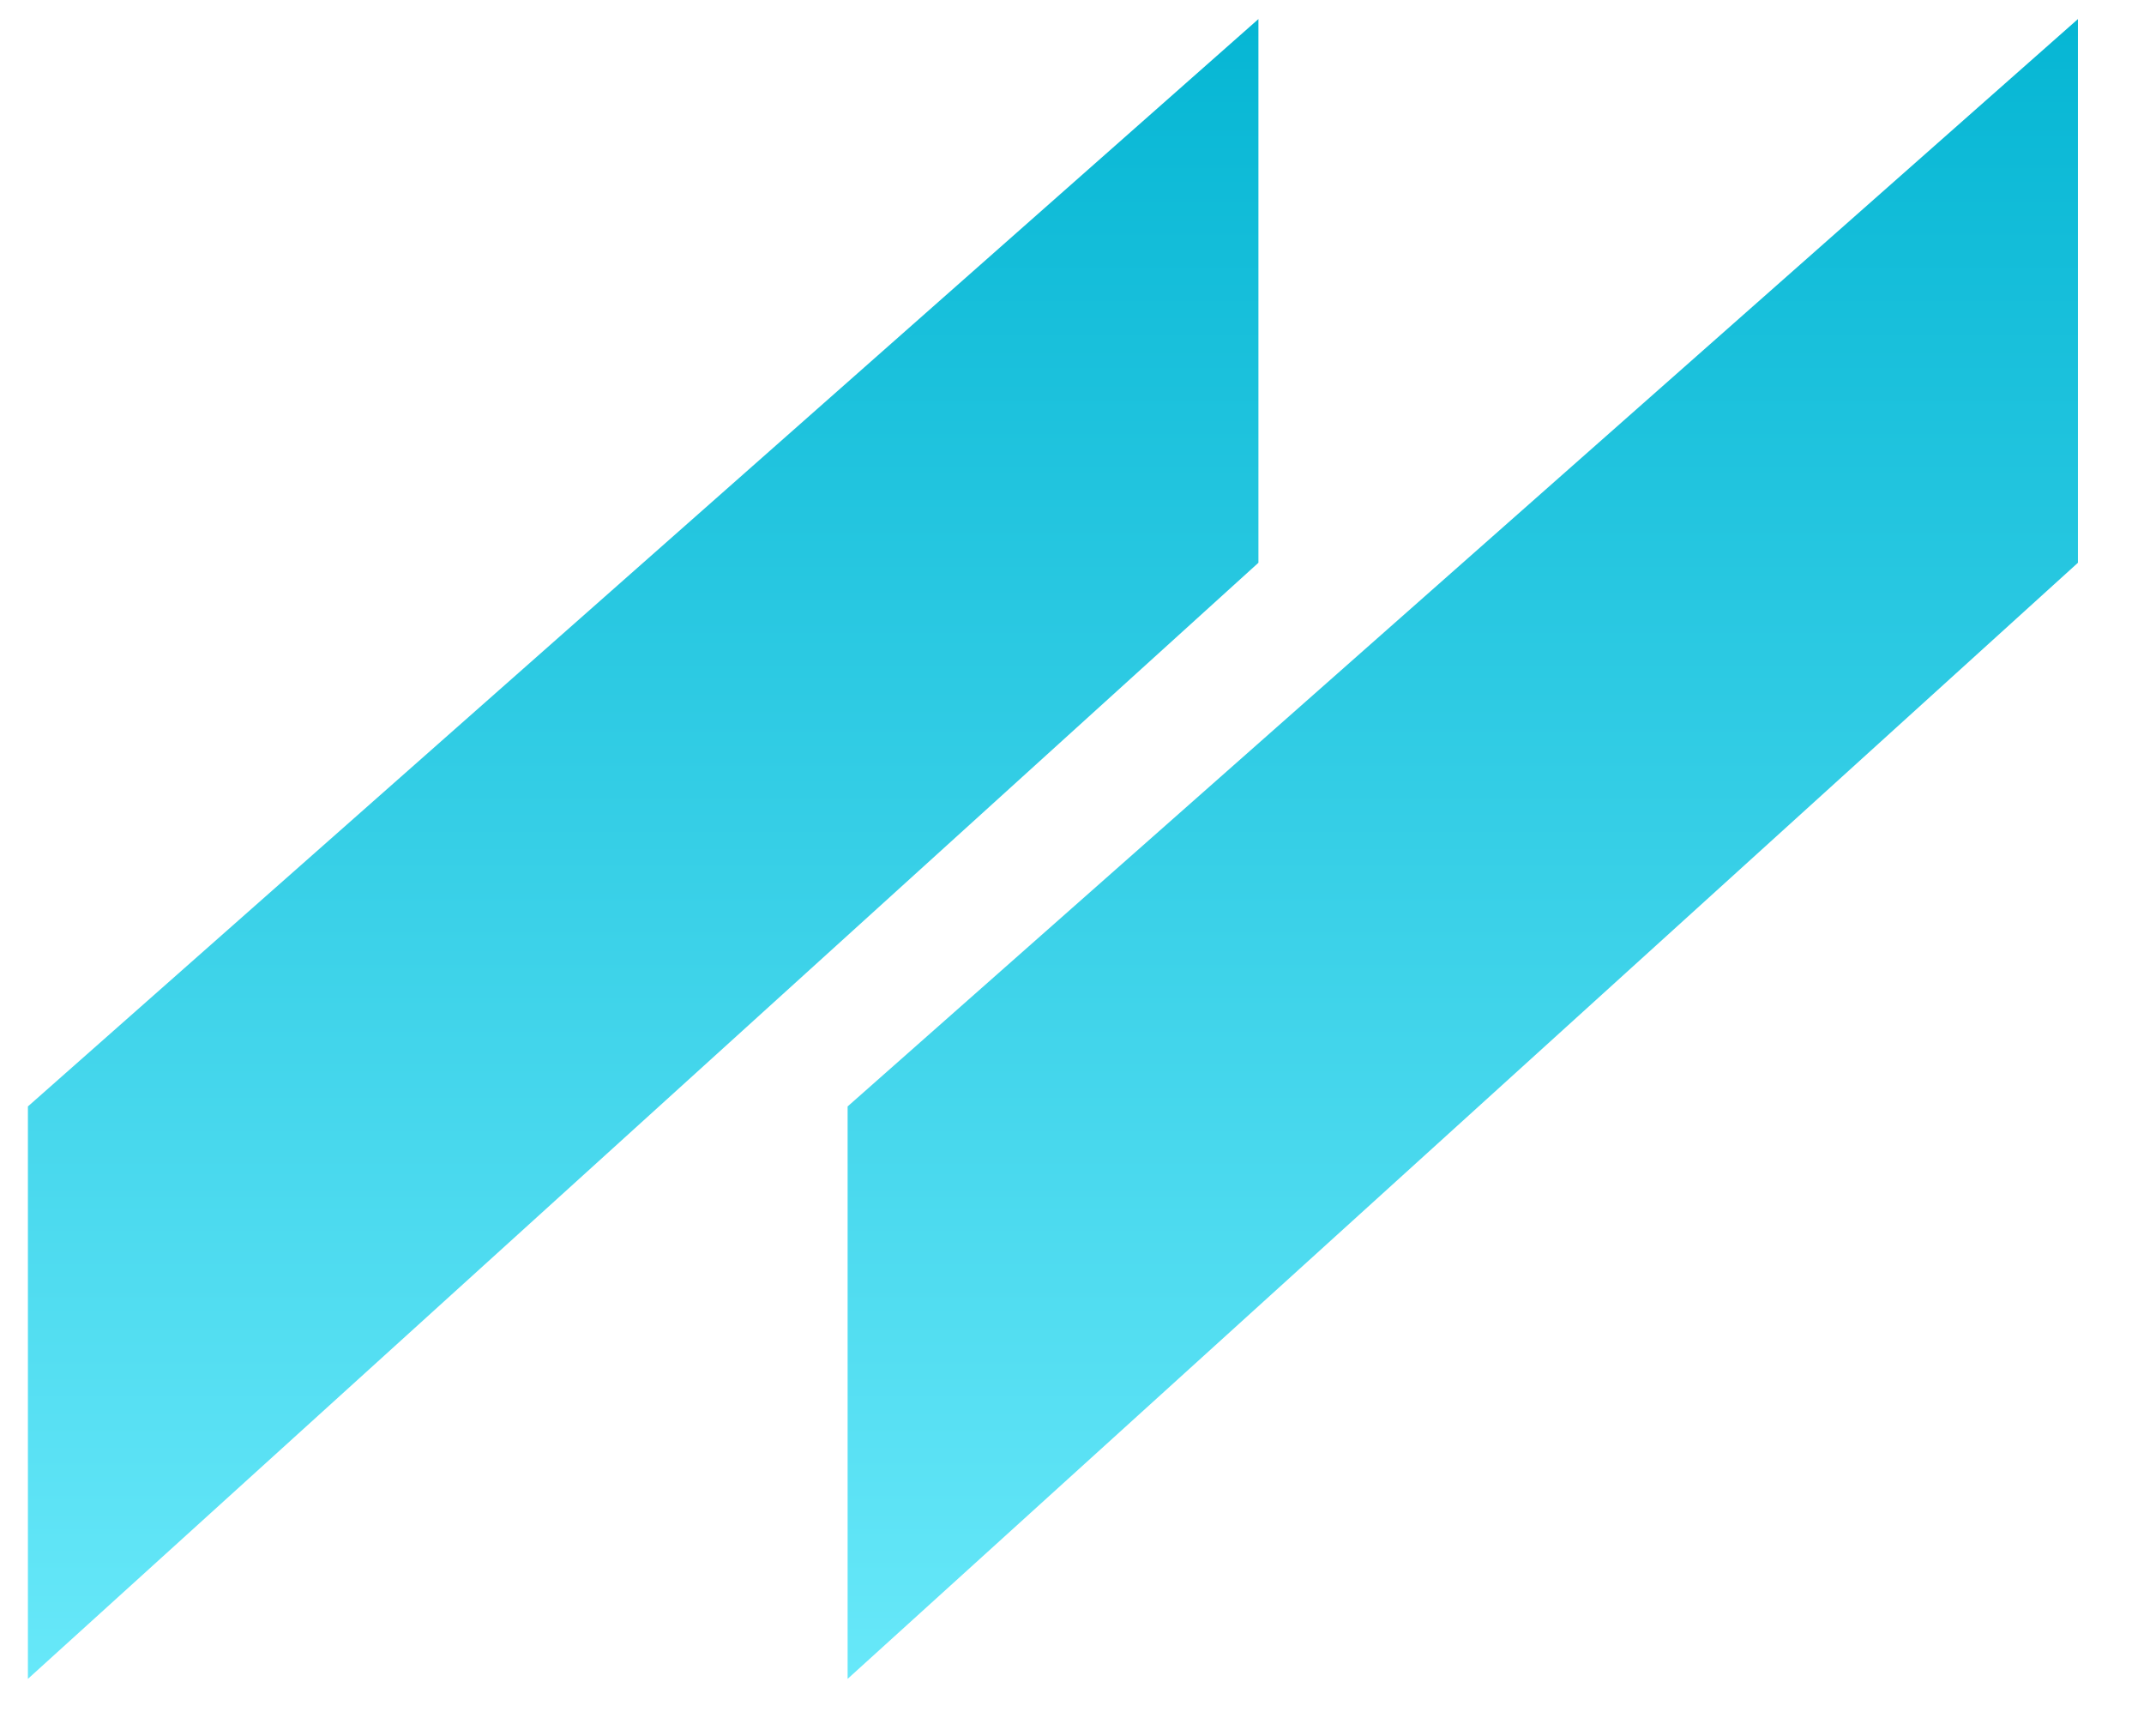
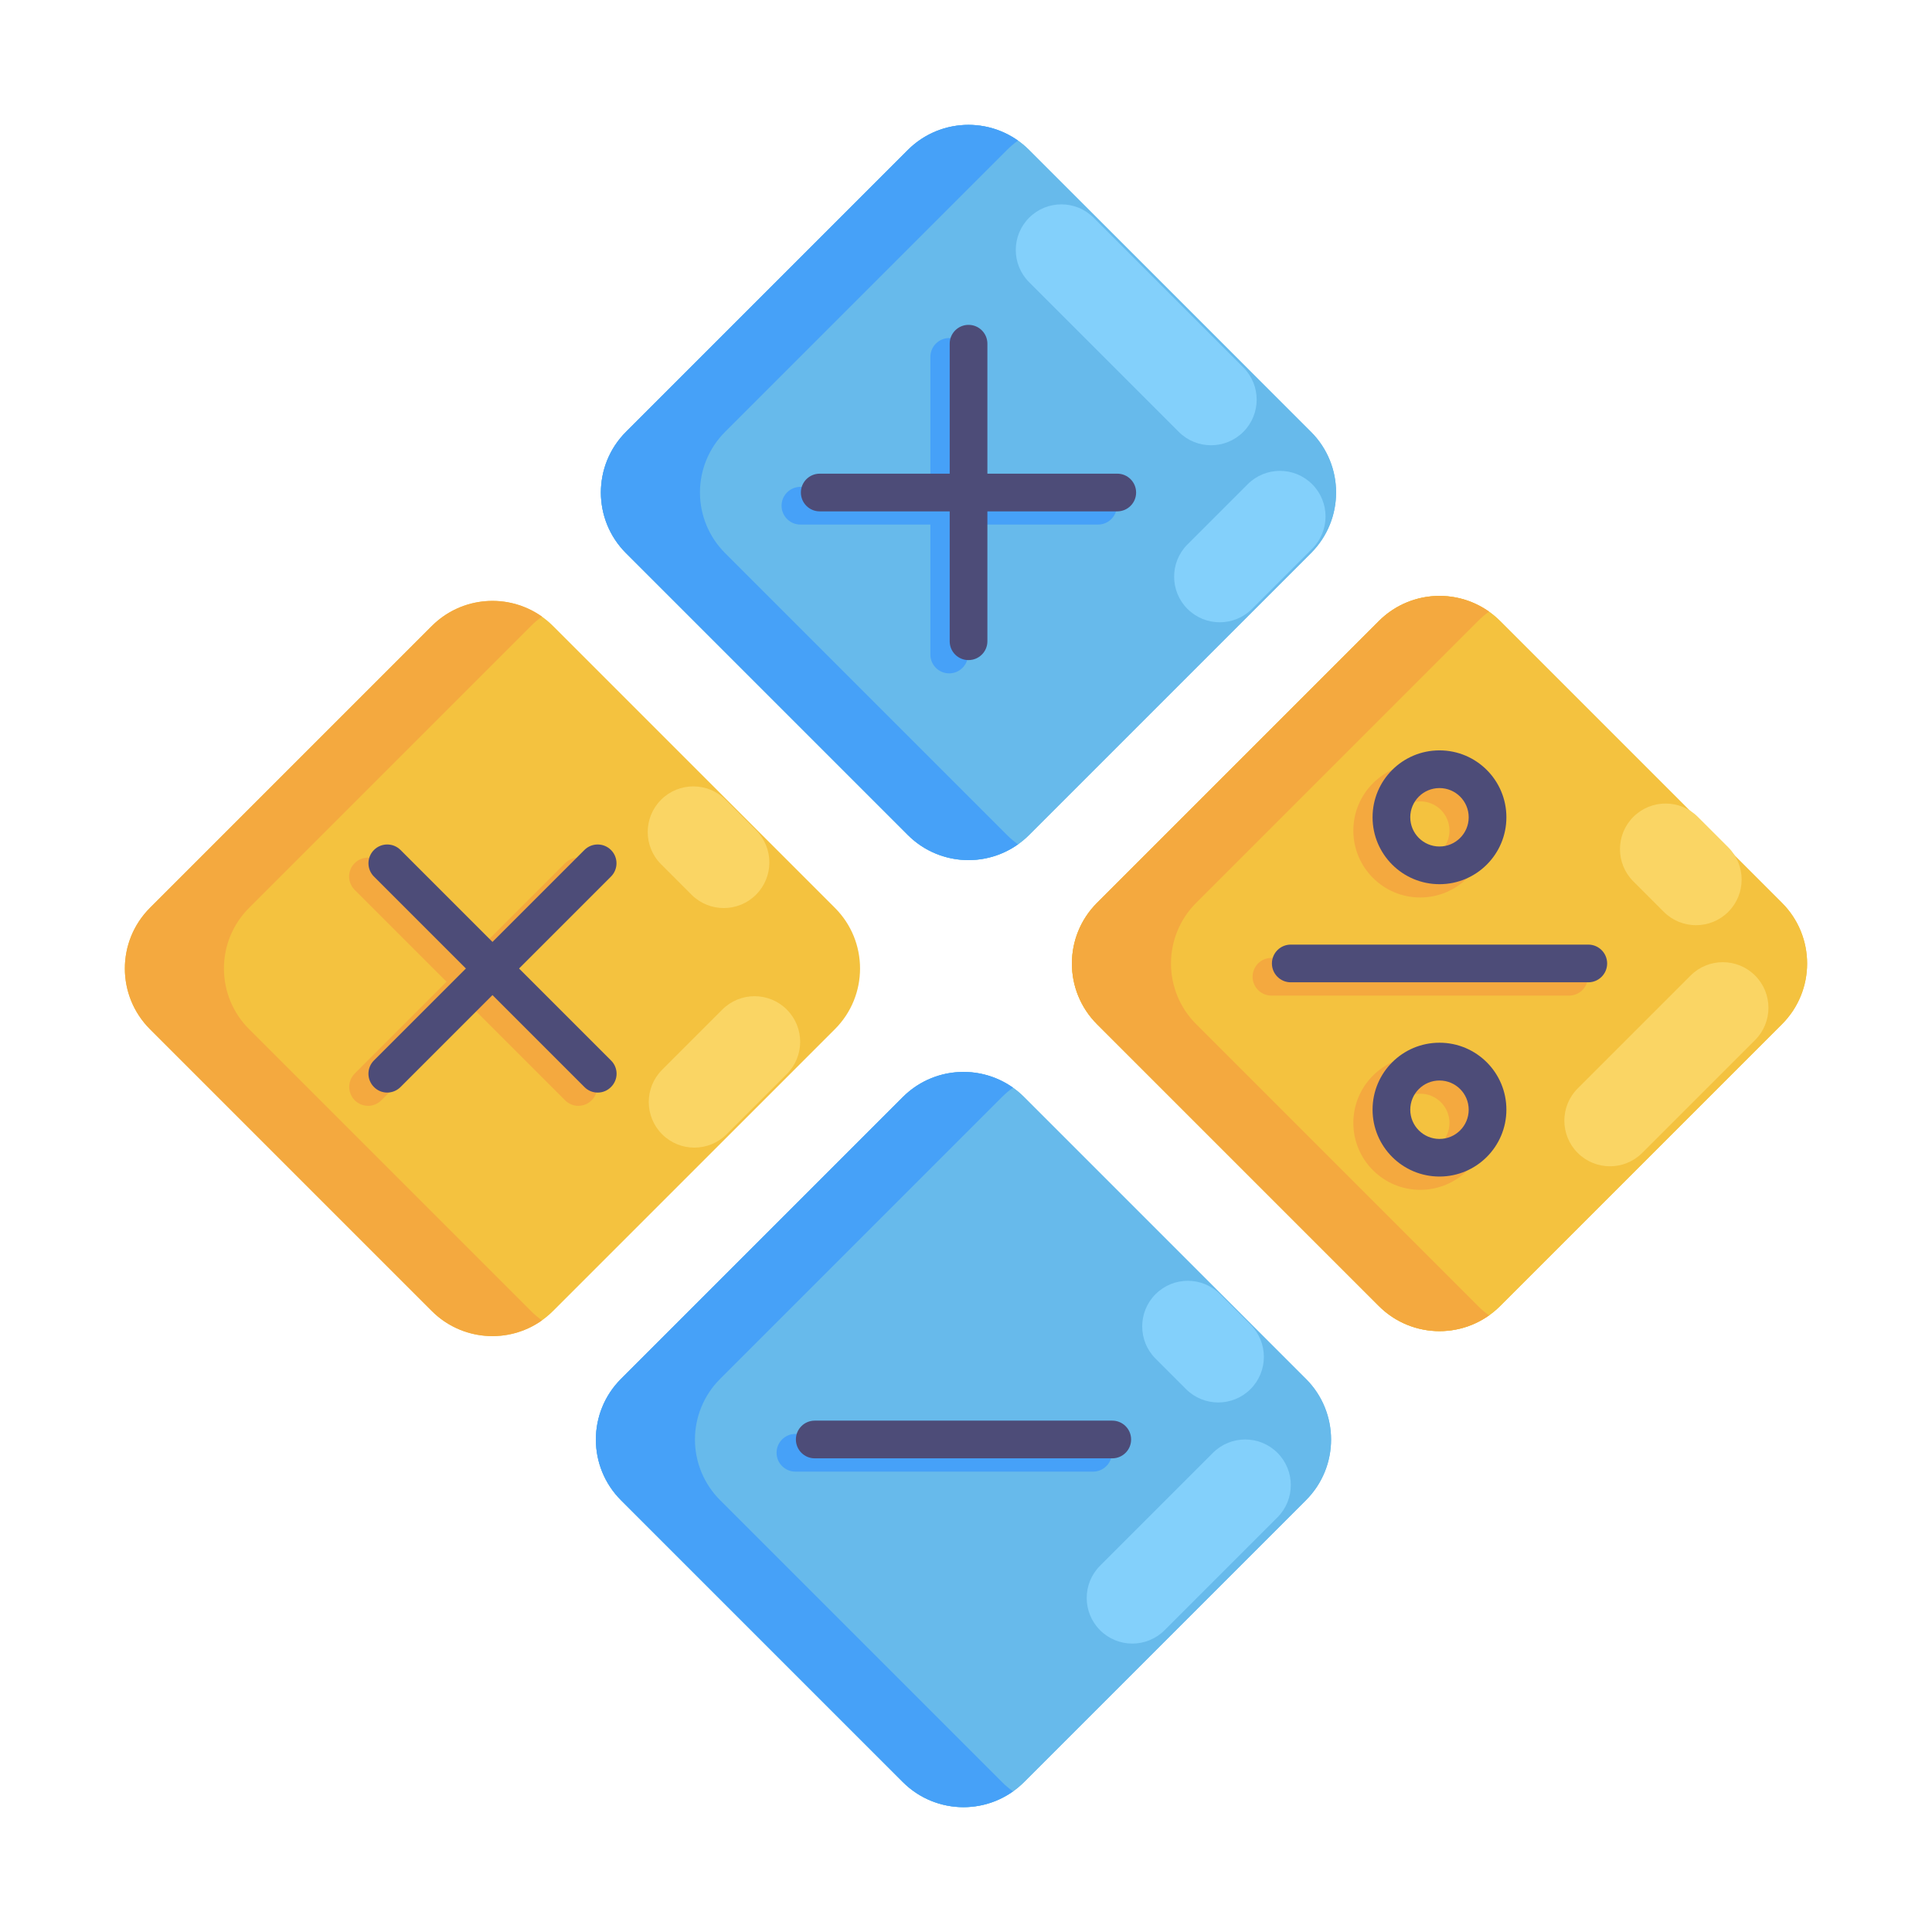
- <svg xmlns="http://www.w3.org/2000/svg" xmlns:xlink="http://www.w3.org/1999/xlink" version="1.1" preserveAspectRatio="xMidYMid meet" viewBox="344.564 330.278 111.737 91.218" width="53.87" height="43.61">
+ <svg xmlns="http://www.w3.org/2000/svg" width="800px" height="800px" viewBox="0 0 2050 2050" data-name="Layer 2" id="Layer_2">
  <defs>
-     <path d="M453.3 331.28L453.3 359.85L388.64 418.5L388.64 388.42L453.3 331.28Z" id="aFZf6T5ED" />
-     <linearGradient id="gradientb2ThqnP5Op" gradientUnits="userSpaceOnUse" x1="420.97" y1="331.28" x2="420.97" y2="418.5">
-       <stop style="stop-color: #06b6d4;stop-opacity: 1" offset="0%" />
-       <stop style="stop-color: #67e8f9;stop-opacity: 1" offset="100%" />
-     </linearGradient>
-     <path d="M410.23 331.28L410.23 359.85L345.56 418.5L345.56 388.42L410.23 331.28Z" id="a9fehgwfM" />
-     <linearGradient id="gradientk1wNV9Ostb" gradientUnits="userSpaceOnUse" x1="377.89" y1="331.28" x2="377.89" y2="418.5">
-       <stop style="stop-color: #06b6d4;stop-opacity: 1" offset="0%" />
-       <stop style="stop-color: #67e8f9;stop-opacity: 1" offset="100%" />
-     </linearGradient>
+     <style>.cls-1{fill:#67baeb;}.cls-2{fill:#f4c23f;}.cls-3{fill:#46a1f8;}.cls-4{fill:#f4a93f;}.cls-5{fill:#4d4c78;}.cls-6{fill:#83d0fb;}.cls-7{fill:#fad564;}</style>
  </defs>
-   <g>
-     <g>
-       <use xlink:href="#aFZf6T5ED" opacity="1" fill="url(#gradientb2ThqnP5Op)" />
-     </g>
-     <g>
-       <use xlink:href="#a9fehgwfM" opacity="1" fill="url(#gradientk1wNV9Ostb)" />
-     </g>
-   </g>
+   <rect class="cls-1" height="604.94" rx="91" ry="91" transform="translate(670.5 -573.6) rotate(45)" width="604.9" x="725.2" y="220.1" />
+   <rect class="cls-2" height="604.94" rx="91" ry="91" transform="translate(1170.3 -780.6) rotate(45)" width="604.9" x="1225" y="719.9" />
+   <rect class="cls-2" height="604.94" rx="91" ry="91" transform="translate(879.7 -68.5) rotate(45)" width="604.9" x="220.1" y="725.2" />
+   <rect class="cls-1" height="604.94" rx="91" ry="91" transform="translate(1379.5 -275.5) rotate(45)" width="604.9" x="719.9" y="1225" />
+   <rect class="cls-1" height="604.94" rx="91" ry="91" transform="translate(670.5 -573.6) rotate(45)" width="604.9" x="725.2" y="220.1" />
+   <rect class="cls-2" height="604.94" rx="91" ry="91" transform="translate(1170.3 -780.6) rotate(45)" width="604.9" x="1225" y="719.9" />
+   <rect class="cls-1" height="604.94" rx="91" ry="91" transform="translate(1379.5 -275.5) rotate(45)" width="604.9" x="719.9" y="1225" />
+   <path class="cls-3" d="M1068.5,886,769.4,586.9a90.9,90.9,0,0,1,0-128.7l299.1-299.1a90.2,90.2,0,0,1,11.7-9.9,91,91,0,0,0-116.9,9.9L664.2,458.2a91.1,91.1,0,0,0,0,128.7L963.3,886a91,91,0,0,0,116.9,9.9A90.2,90.2,0,0,1,1068.5,886Z" />
+   <path class="cls-4" d="M1568.3,1385.8l-299.1-299.1a90.9,90.9,0,0,1,0-128.7l299.1-299.1A90.2,90.2,0,0,1,1580,649a91,91,0,0,0-116.9,9.9L1164,958a91.1,91.1,0,0,0,0,128.7l299.1,299.1a91,91,0,0,0,116.9,9.9A90.2,90.2,0,0,1,1568.3,1385.8Z" />
+   <path class="cls-4" d="M563.4,1391.1,264.3,1092a90.9,90.9,0,0,1,0-128.7L563.4,664.2a90.2,90.2,0,0,1,11.7-9.9,91,91,0,0,0-116.9,9.9L159.1,963.3a91.1,91.1,0,0,0,0,128.7l299.1,299.1a91,91,0,0,0,116.9,9.9A90.2,90.2,0,0,1,563.4,1391.1Z" />
+   <path class="cls-3" d="M1063.2,1890.9,764.1,1591.8a90.9,90.9,0,0,1,0-128.7L1063.2,1164a90.2,90.2,0,0,1,11.7-9.9A91,91,0,0,0,958,1164L658.9,1463.1a91.1,91.1,0,0,0,0,128.7L958,1890.9a91,91,0,0,0,116.9,9.9A90.2,90.2,0,0,1,1063.2,1890.9Z" />
+   <path class="cls-4" d="M390.4,1173.4a20.1,20.1,0,0,1-14.1-34.2L599.6,915.9a20,20,0,1,1,28.3,28.3L404.6,1167.5A20,20,0,0,1,390.4,1173.4Z" />
+   <path class="cls-4" d="M613.7,1173.4a19.9,19.9,0,0,1-14.1-5.9L376.3,944.2a20,20,0,1,1,28.3-28.3l223.3,223.3a20.1,20.1,0,0,1-14.2,34.2Z" />
+   <path class="cls-5" d="M410.9,1159.3a19.5,19.5,0,0,1-14.1-5.9,19.9,19.9,0,0,1,0-28.2L620.1,901.9a19.9,19.9,0,1,1,28.2,28.2L425,1153.4A19.9,19.9,0,0,1,410.9,1159.3Z" />
+   <path class="cls-5" d="M634.2,1159.3a19.5,19.5,0,0,1-14.1-5.9L396.8,930.1A19.9,19.9,0,1,1,425,901.9l223.3,223.3a19.7,19.7,0,0,1,0,28.2A19.5,19.5,0,0,1,634.2,1159.3Z" />
+   <path class="cls-3" d="M1159.8,1561.5H844a20,20,0,0,1,0-40h315.8a20,20,0,1,1,0,40Z" />
+   <path class="cls-5" d="M1180.2,1547.4H864.5a20,20,0,0,1,0-40h315.7a20,20,0,1,1,0,40Z" />
+   <path class="cls-3" d="M1007.2,714.5a20,20,0,0,1-20-20V378.7a20,20,0,0,1,40,0V694.5A20.1,20.1,0,0,1,1007.2,714.5Z" />
+   <path class="cls-3" d="M1165.1,556.6H849.3a20,20,0,0,1,0-40h315.8a20,20,0,0,1,0,40Z" />
+   <path class="cls-4" d="M1664.9,1056.4H1349.1a20,20,0,1,1,0-40h315.8a20,20,0,0,1,0,40Z" />
+   <path class="cls-4" d="M1507,952.3a71,71,0,1,1,71-71A71.1,71.1,0,0,1,1507,952.3Zm0-102a31,31,0,1,0,31,31A31,31,0,0,0,1507,850.3Z" />
+   <path class="cls-4" d="M1507,1262.5a71,71,0,1,1,71-71A71,71,0,0,1,1507,1262.5Zm0-102a31,31,0,1,0,31,31A31,31,0,0,0,1507,1160.5Z" />
+   <path class="cls-5" d="M1685.3,1042.3H1369.6a20,20,0,0,1,0-40h315.7a20,20,0,0,1,0,40Z" />
+   <path class="cls-5" d="M1527.4,938.2a71,71,0,1,1,71-71A71,71,0,0,1,1527.4,938.2Zm0-102a31,31,0,1,0,31,31A31,31,0,0,0,1527.4,836.2Z" />
+   <path class="cls-5" d="M1527.4,1248.4a71,71,0,1,1,71-70.9A71,71,0,0,1,1527.4,1248.4Zm0-101.9a31,31,0,1,0,31,31A31,31,0,0,0,1527.4,1146.5Z" />
+   <path class="cls-5" d="M1027.7,700.4a19.9,19.9,0,0,1-20-20V364.7a20,20,0,0,1,40,0V680.4A20,20,0,0,1,1027.7,700.4Z" />
+   <path class="cls-5" d="M1185.5,542.6H869.8a20,20,0,0,1,0-40h315.7a20,20,0,0,1,0,40Z" />
+   <rect class="cls-6" height="321.39" rx="48.4" ry="48.4" transform="translate(109.4 953.4) rotate(-45)" width="96.8" x="1157.2" y="184" />
+   <rect class="cls-6" height="187.12" rx="48.4" ry="48.4" transform="translate(798.5 -767.9) rotate(45)" width="96.8" x="1277.8" y="486.4" />
+   <rect class="cls-7" height="187.12" rx="48.4" ry="48.4" transform="translate(1029.4 -210.4) rotate(45)" width="96.8" x="720.3" y="1043.8" />
+   <rect class="cls-6" height="142.48" rx="48.4" ry="48.4" transform="translate(-632.7 1319.6) rotate(-45)" width="96.8" x="1228.1" y="1352.3" />
+   <rect class="cls-6" height="266.18" rx="48.4" ry="48.4" transform="translate(1526.1 -412.8) rotate(45)" width="96.8" x="1212.9" y="1502.6" />
+   <rect class="cls-7" height="142.48" rx="48.4" ry="48.4" transform="translate(-126.1 1529.7) rotate(-45)" width="96.8" x="1735" y="845.9" />
+   <rect class="cls-7" height="142.48" rx="48.4" ry="48.4" transform="translate(-415.5 795) rotate(-45)" width="96.8" x="703.5" y="827.7" />
+   <rect class="cls-7" height="266.18" rx="48.4" ry="48.4" transform="translate(1316.4 -919.6) rotate(45)" width="96.8" x="1719.8" y="996.2" />
</svg>
